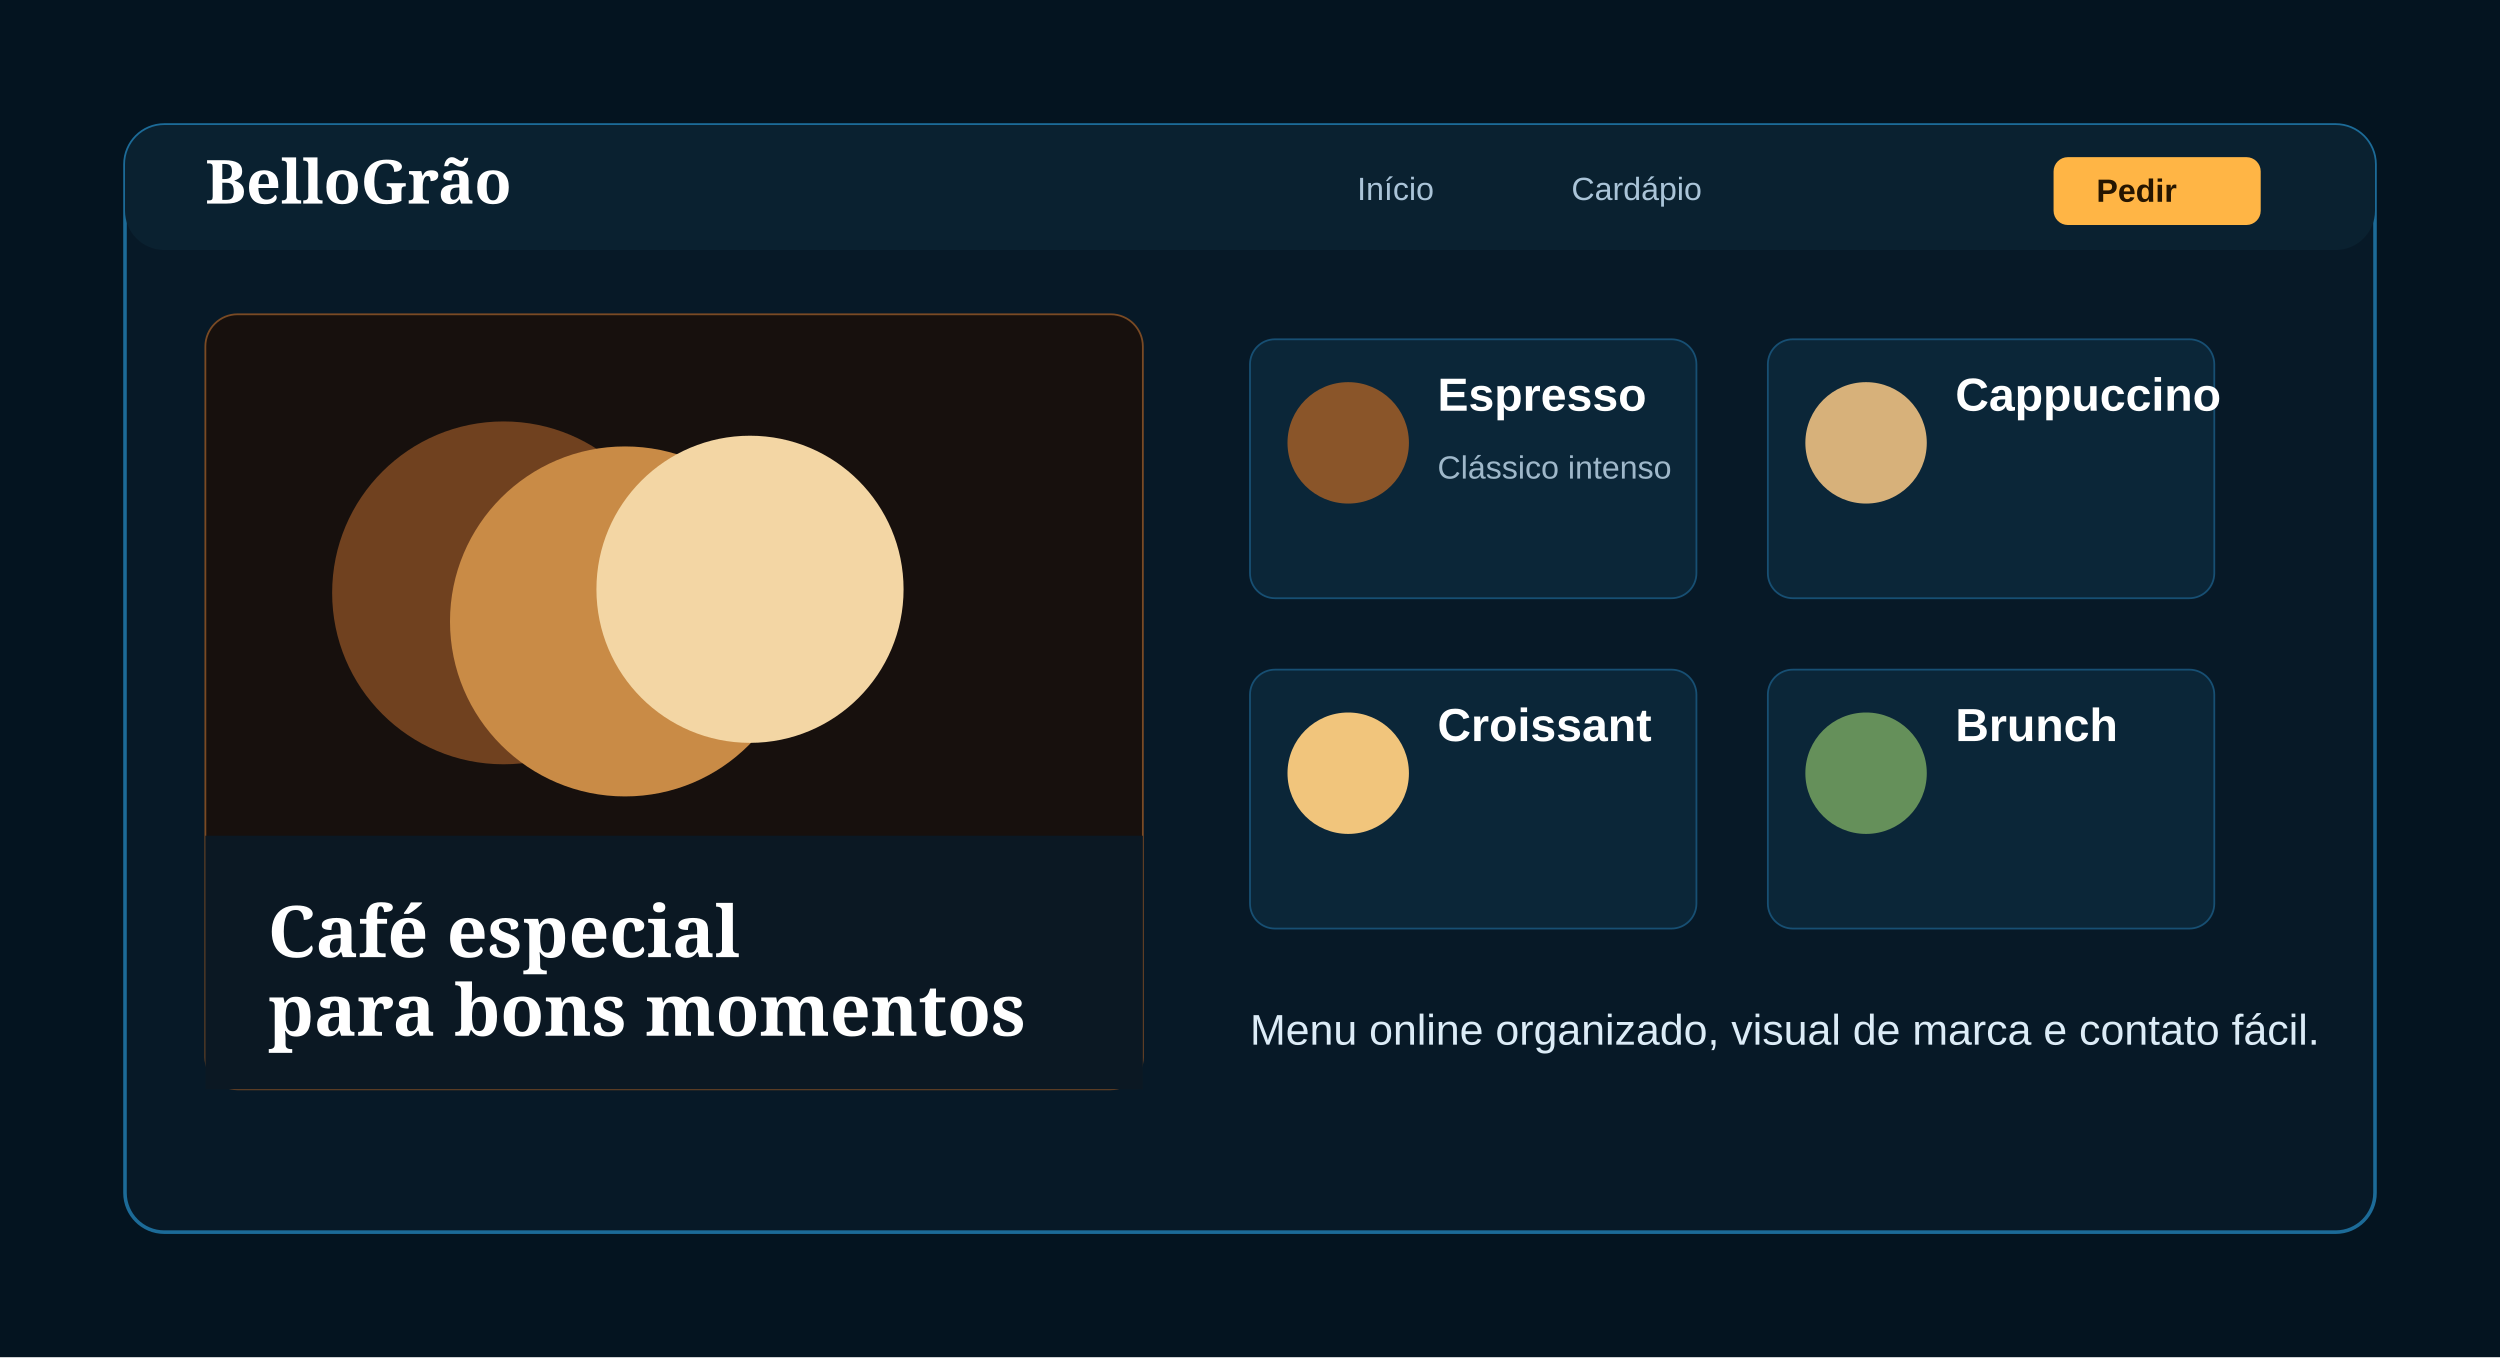
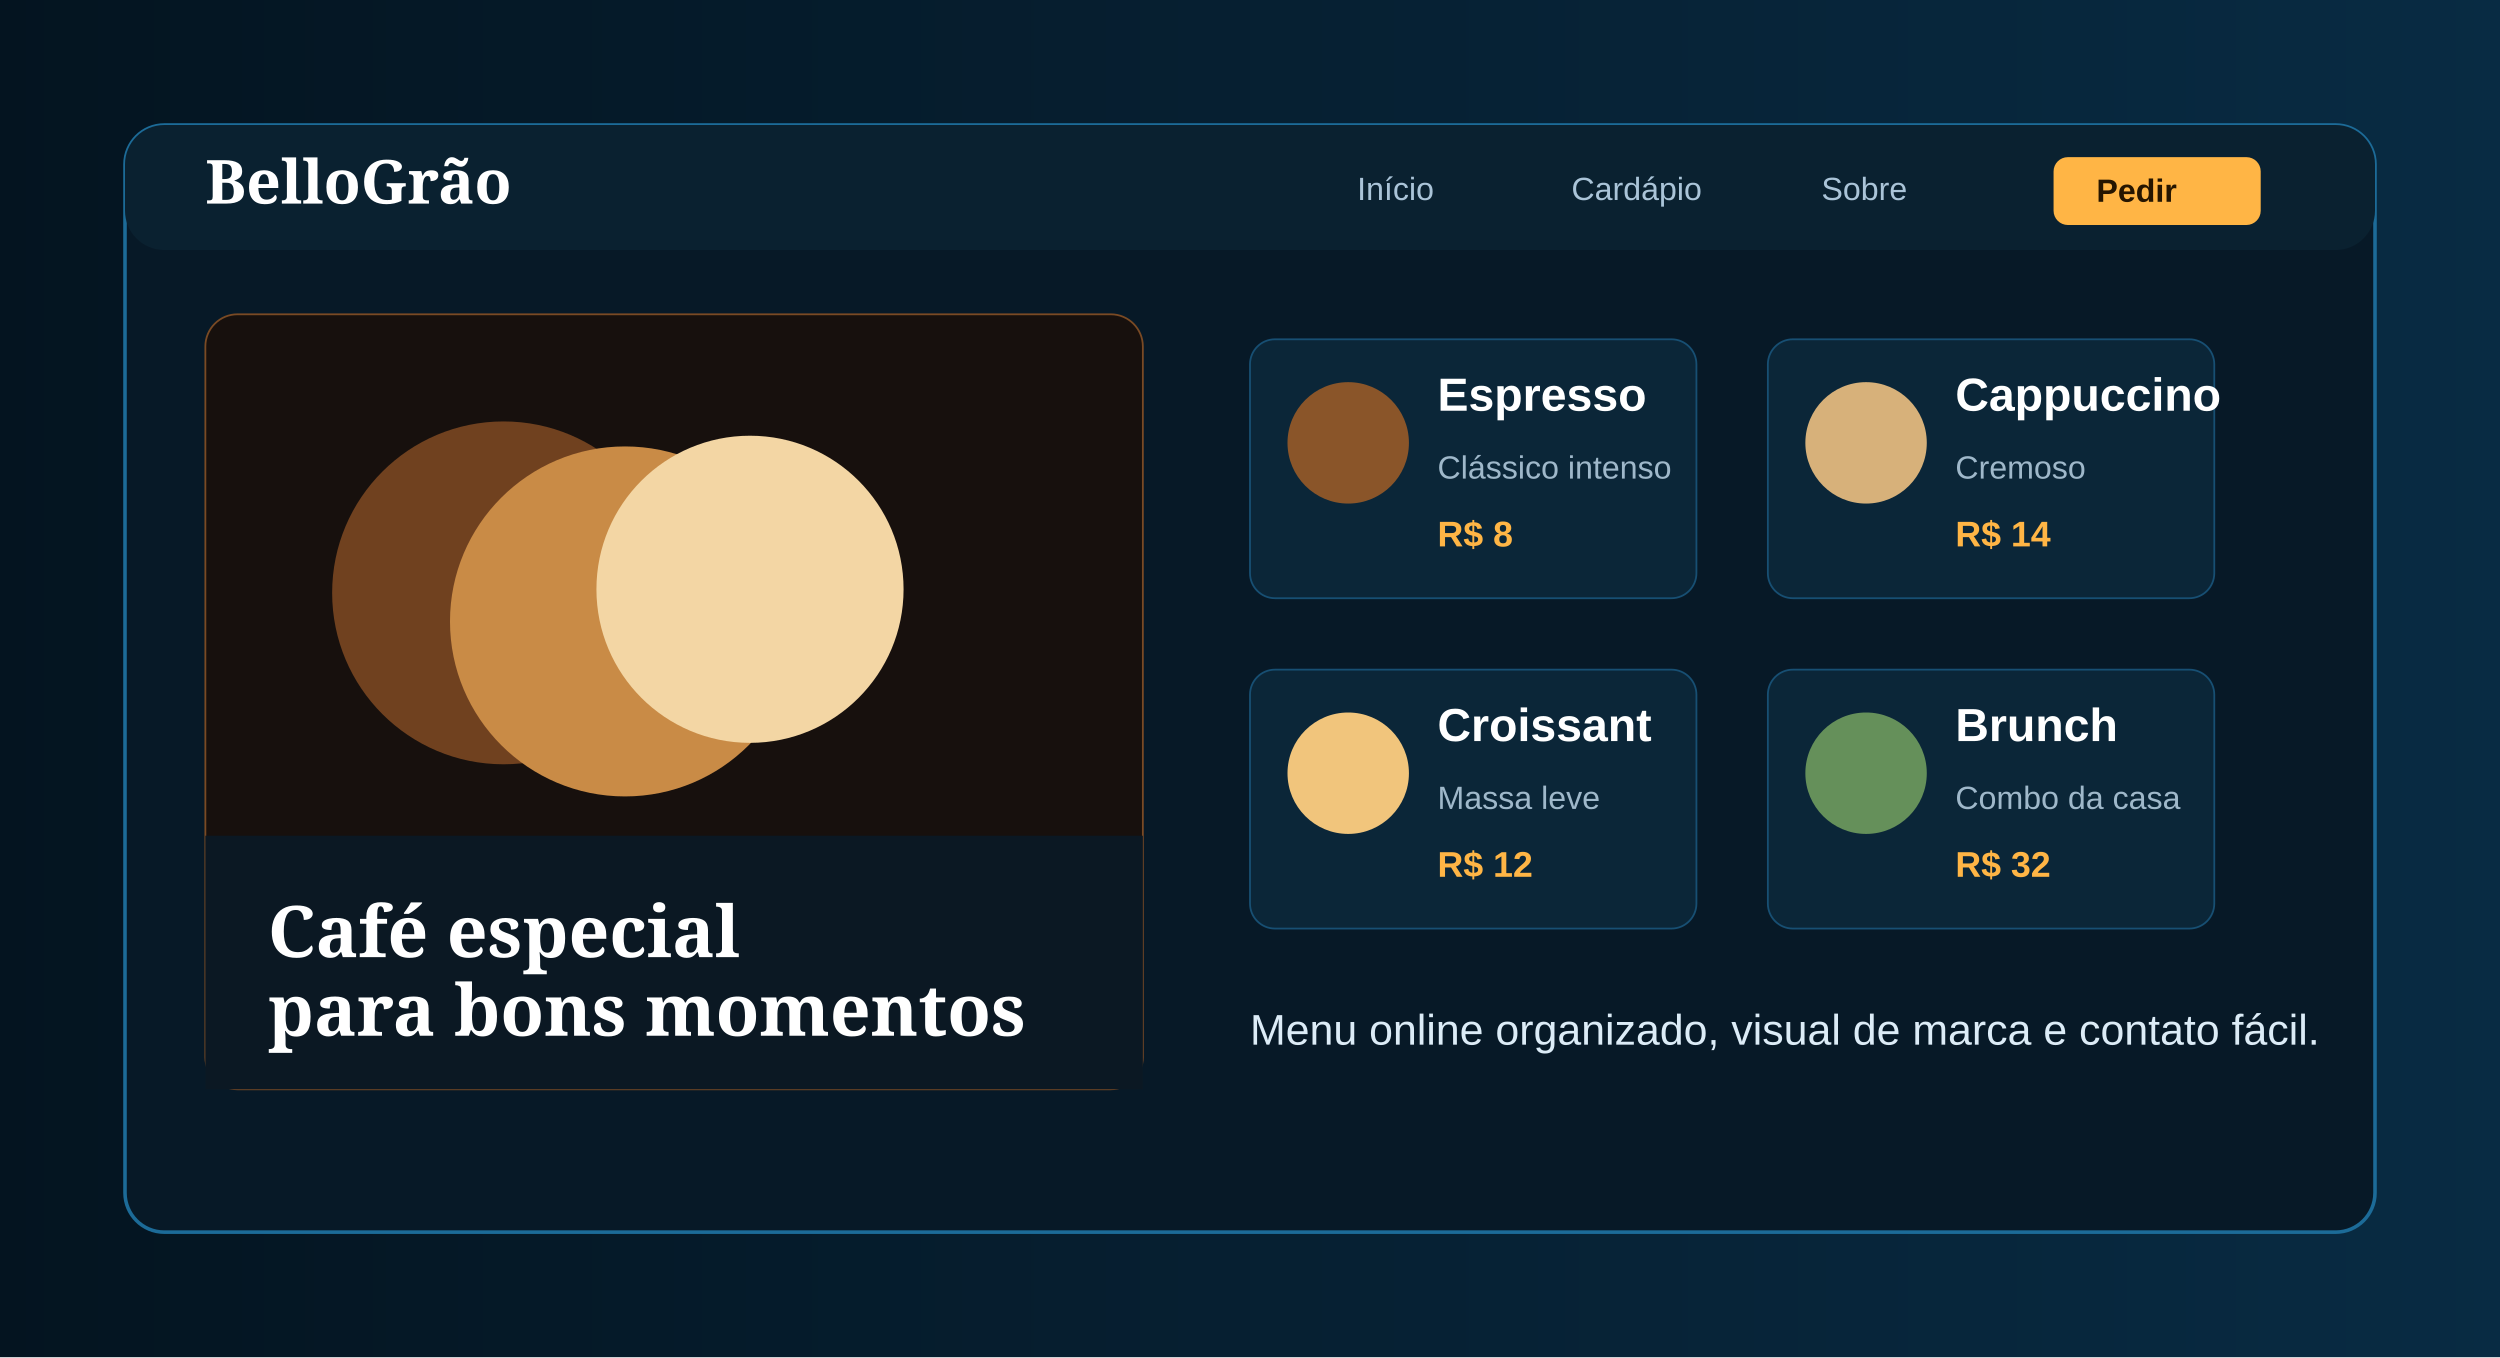
- <svg xmlns="http://www.w3.org/2000/svg" viewBox="0 0 1400 760">
-   <rect width="1400" height="760" fill="#041420" />
+ <svg xmlns="http://www.w3.org/2000/svg" viewBox="0 0 1400 760" role="img" aria-label="Preview do projeto BelloGrão">
+   <defs>
+     <linearGradient id="bg" x1="0" x2="1">
+       <stop stop-color="#041420" />
+       <stop offset="1" stop-color="#082b43" />
+     </linearGradient>
+   </defs>
+   <rect width="1400" height="760" fill="url(#bg)" />
  <rect x="70" y="70" width="1260" height="620" rx="22" fill="#071927" stroke="#1c6b98" stroke-width="2" />
  <rect x="70" y="70" width="1260" height="70" rx="22" fill="#0a2130" />
  <text x="115" y="114" fill="#fff" font-family="Georgia" font-size="34" font-weight="700">BelloGrão</text>
  <text x="760" y="112" fill="#aac4d8" font-family="Arial" font-size="18">Início</text>
  <text x="880" y="112" fill="#aac4d8" font-family="Arial" font-size="18">Cardápio</text>
+   <text x="1020" y="112" fill="#aac4d8" font-family="Arial" font-size="18">Sobre</text>
  <rect x="1150" y="88" width="116" height="38" rx="8" fill="#ffb545" />
  <text x="1174" y="113" fill="#261600" font-family="Arial" font-size="18" font-weight="700">Pedir</text>
  <rect x="115" y="176" width="525" height="434" rx="18" fill="#17100d" stroke="#7a4a24" />
  <circle cx="282" cy="332" r="96" fill="#70411f" />
  <circle cx="350" cy="348" r="98" fill="#c98b46" />
  <circle cx="420" cy="330" r="86" fill="#f3d6a4" />
  <rect x="115" y="468" width="525" height="142" fill="#0b1823" />
  <text x="150" y="536" fill="#fff" font-family="Georgia" font-size="40" font-weight="700">Café especial</text>
  <text x="150" y="580" fill="#fff" font-family="Georgia" font-size="40" font-weight="700">para bons momentos</text>
  <g font-family="Arial">
    <rect x="700" y="190" width="250" height="145" rx="14" fill="#0b2638" stroke="#174f73" />
    <circle cx="755" cy="248" r="34" fill="#8a5529" />
    <text x="805" y="230" fill="#fff" font-size="26" font-weight="700">Espresso</text>
    <text x="805" y="268" fill="#9fb8ca" font-size="18">Clássico intenso</text>
+     <text x="805" y="306" fill="#ffb545" font-size="20" font-weight="700">R$ 8</text>
    <rect x="990" y="190" width="250" height="145" rx="14" fill="#0b2638" stroke="#174f73" />
    <circle cx="1045" cy="248" r="34" fill="#d7b17a" />
    <text x="1095" y="230" fill="#fff" font-size="26" font-weight="700">Cappuccino</text>
+     <text x="1095" y="268" fill="#9fb8ca" font-size="18">Cremoso</text>
+     <text x="1095" y="306" fill="#ffb545" font-size="20" font-weight="700">R$ 14</text>
    <rect x="700" y="375" width="250" height="145" rx="14" fill="#0b2638" stroke="#174f73" />
    <circle cx="755" cy="433" r="34" fill="#f1c57c" />
    <text x="805" y="415" fill="#fff" font-size="26" font-weight="700">Croissant</text>
+     <text x="805" y="453" fill="#9fb8ca" font-size="18">Massa leve</text>
+     <text x="805" y="491" fill="#ffb545" font-size="20" font-weight="700">R$ 12</text>
    <rect x="990" y="375" width="250" height="145" rx="14" fill="#0b2638" stroke="#174f73" />
    <circle cx="1045" cy="433" r="34" fill="#65905a" />
    <text x="1095" y="415" fill="#fff" font-size="26" font-weight="700">Brunch</text>
+     <text x="1095" y="453" fill="#9fb8ca" font-size="18">Combo da casa</text>
+     <text x="1095" y="491" fill="#ffb545" font-size="20" font-weight="700">R$ 32</text>
  </g>
  <text x="700" y="585" fill="#dcecf7" font-family="Arial" font-size="24">Menu online organizado, visual de marca e contato fácil.</text>
</svg>
